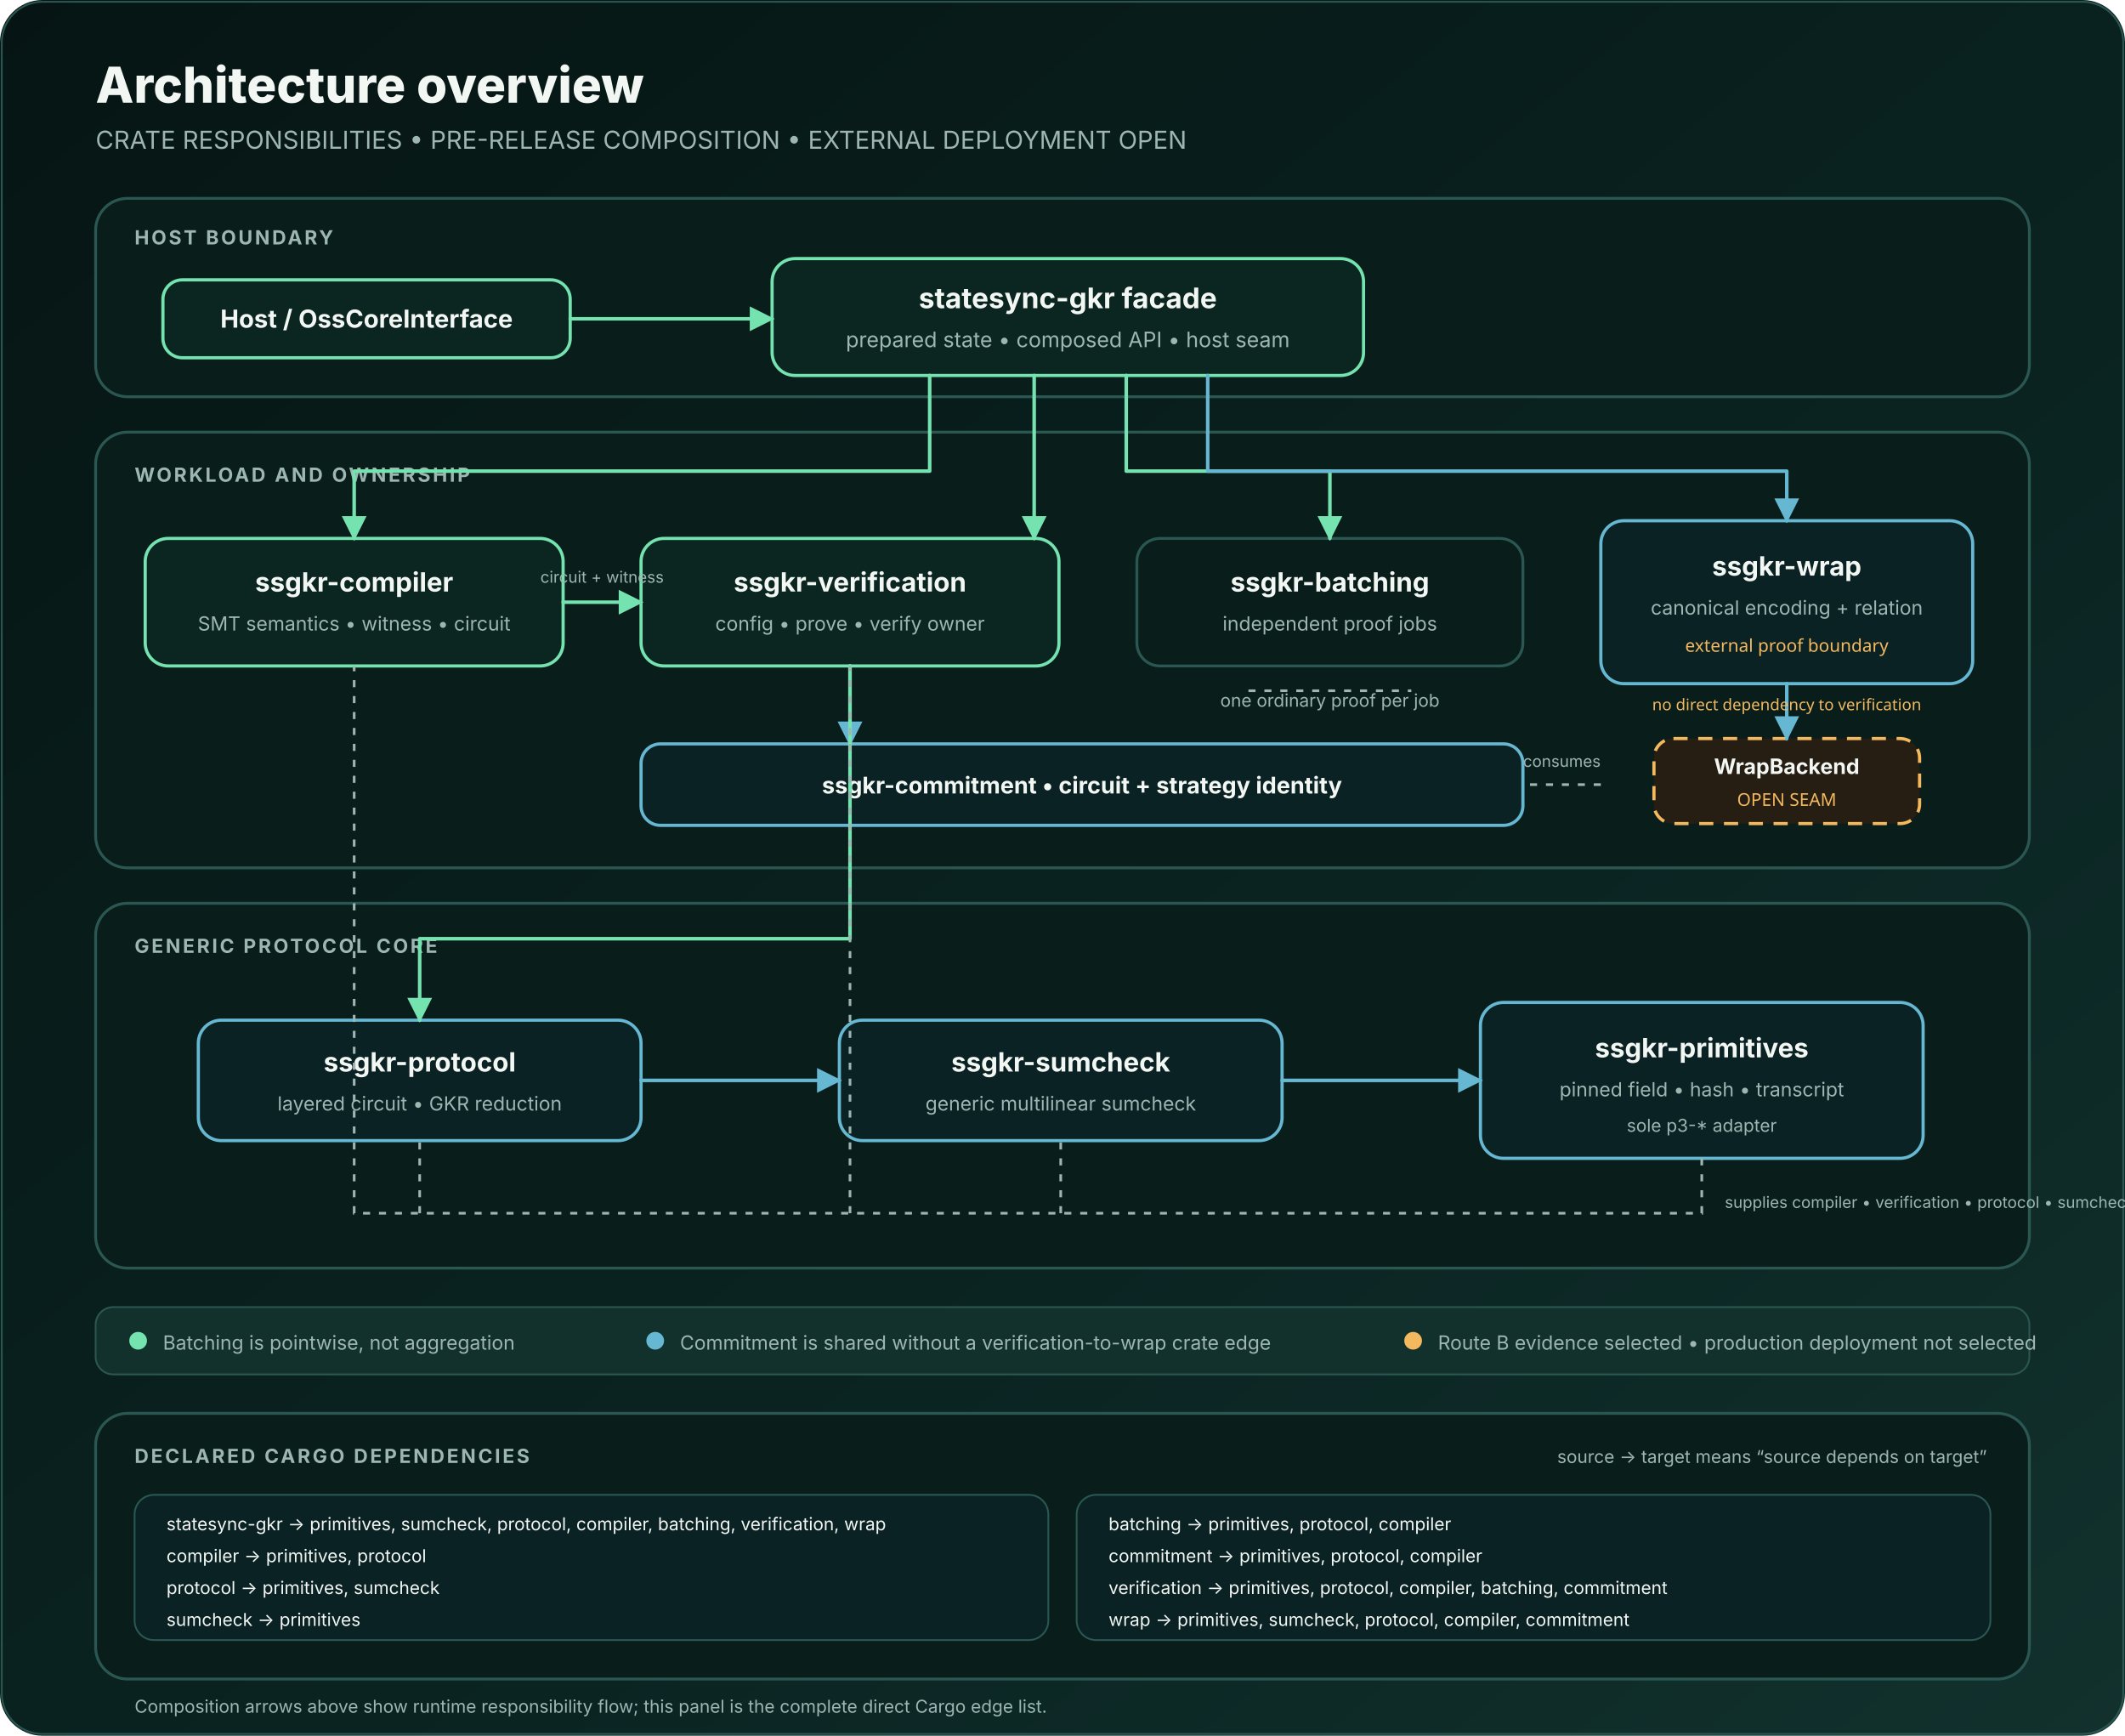
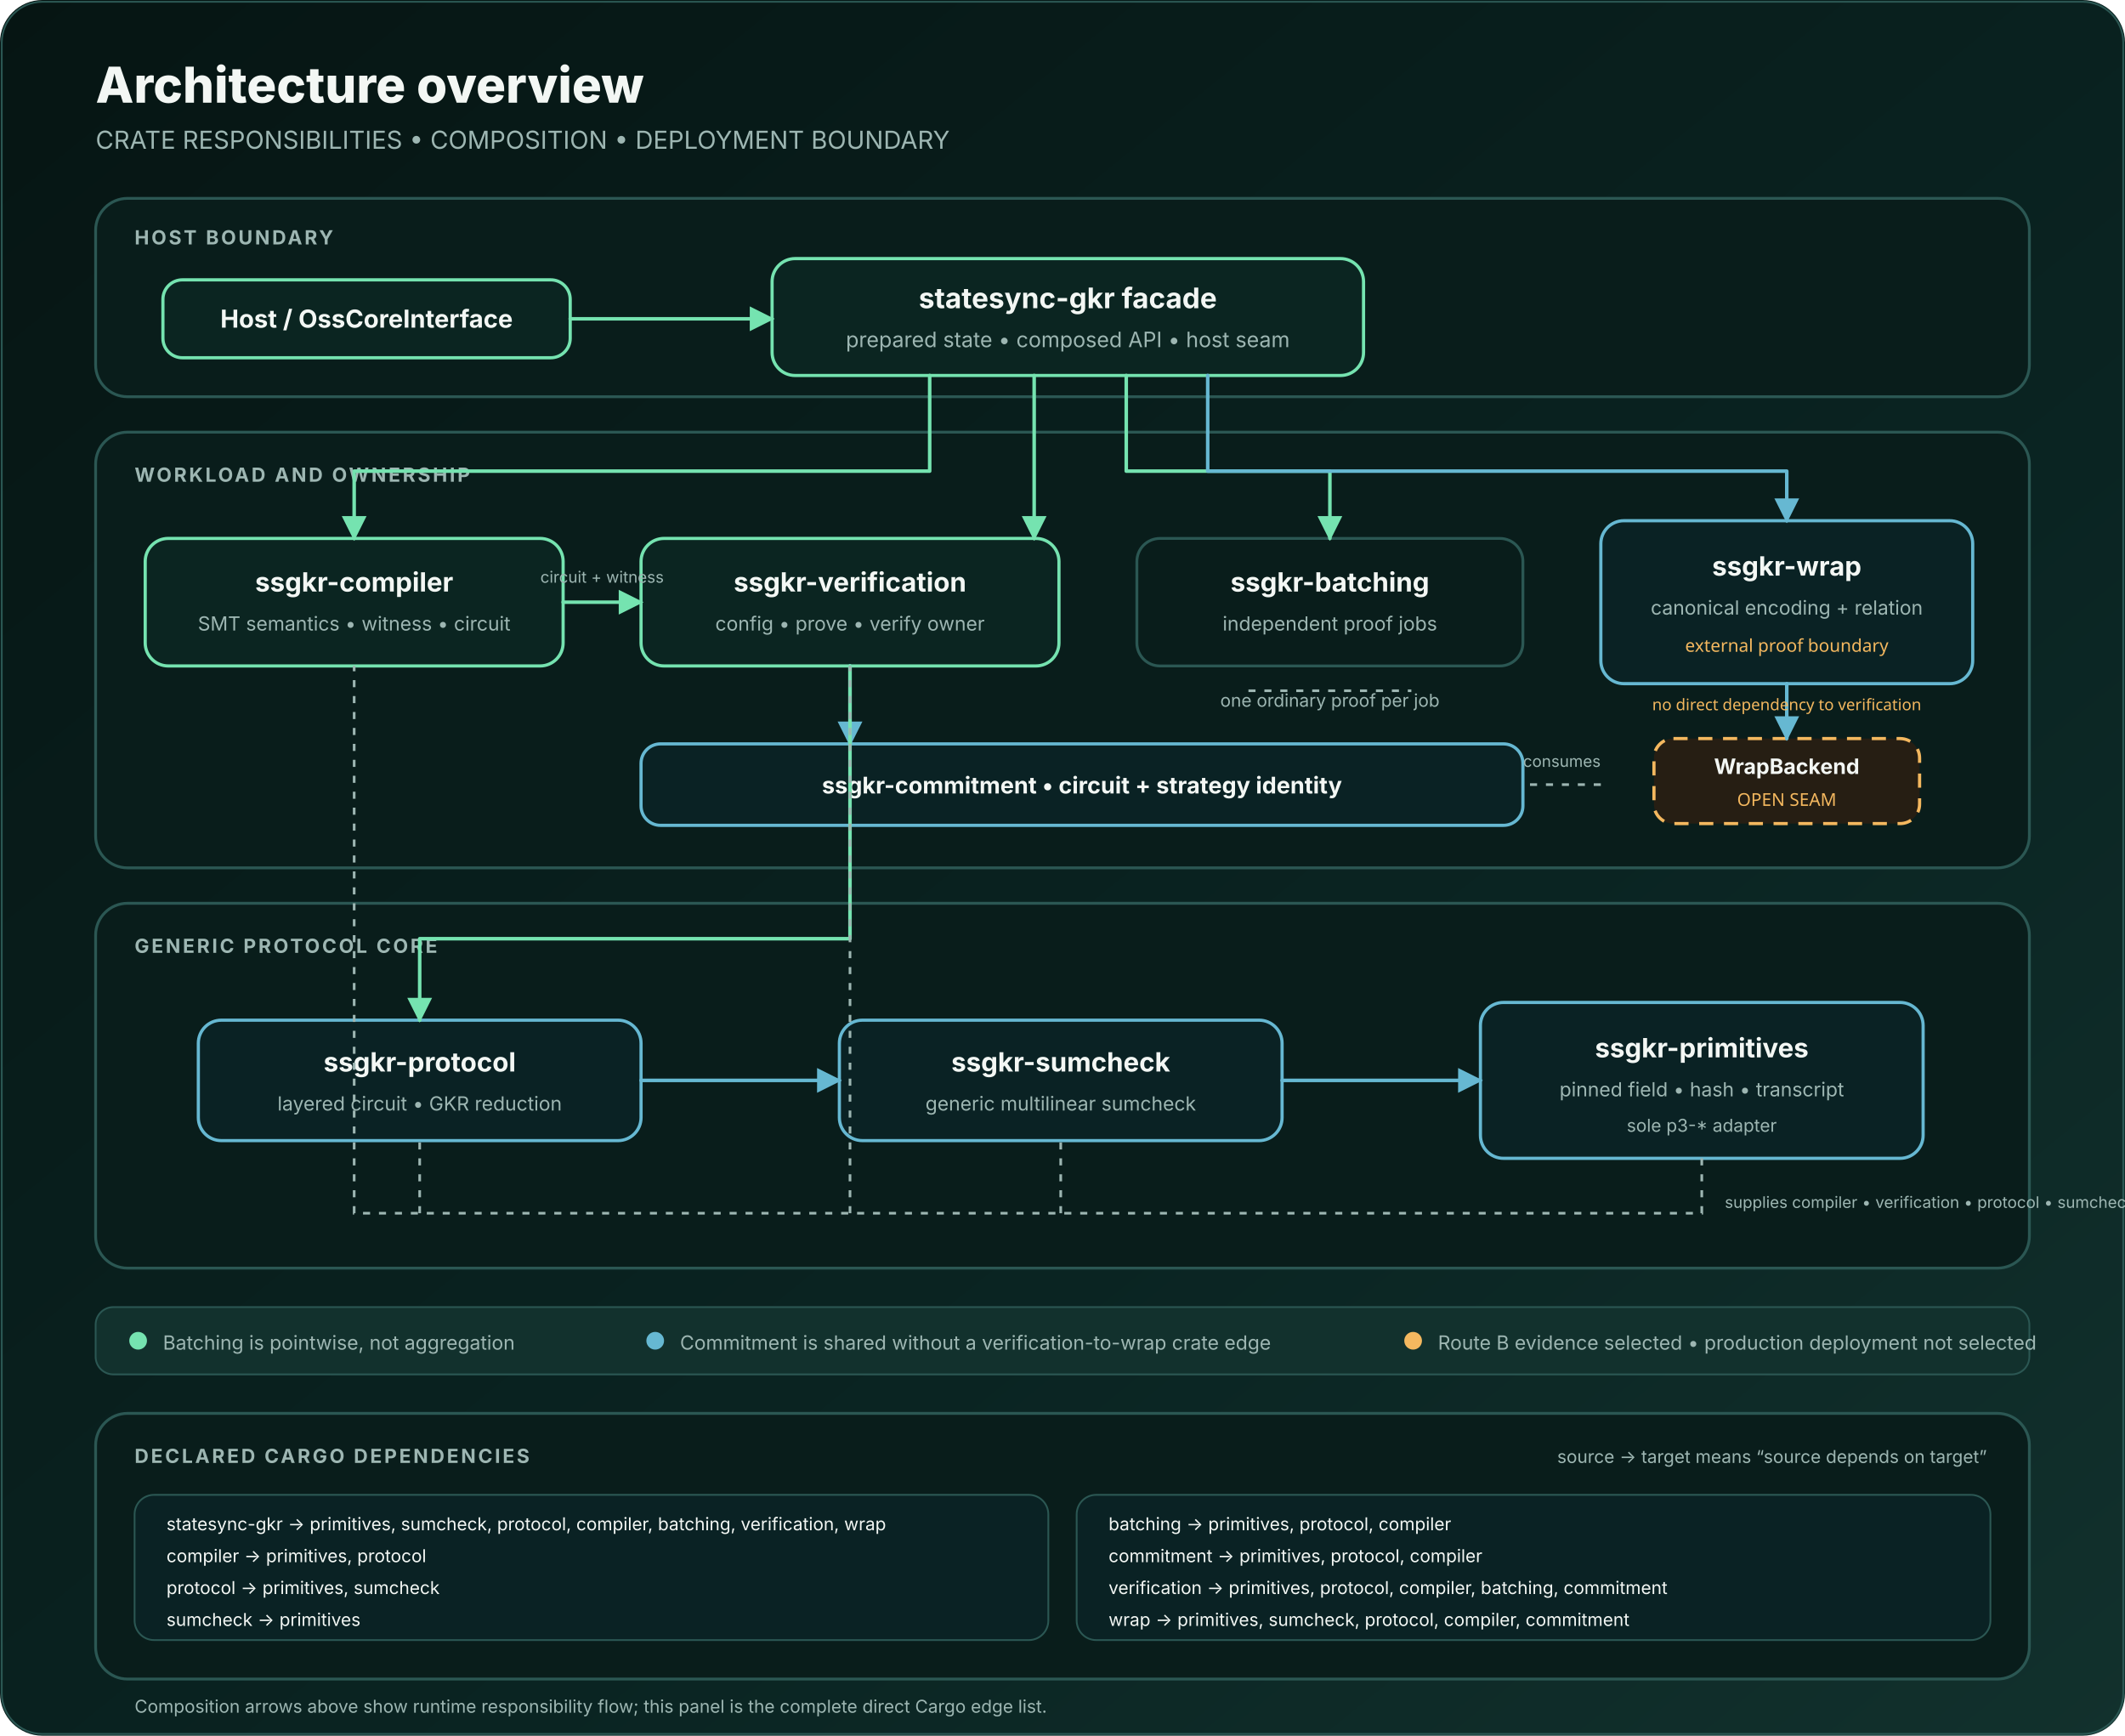
<svg xmlns="http://www.w3.org/2000/svg" width="1200" height="980" viewBox="0 0 1200 980" role="img" aria-labelledby="architecture-title architecture-desc" preserveAspectRatio="xMidYMid meet">
  <defs>
    <linearGradient id="architecture-bg" x1="0" y1="0" x2="1" y2="1">
      <stop offset="0" stop-color="#061513" />
      <stop offset=".62" stop-color="#0A2422" />
      <stop offset="1" stop-color="#12312D" />
    </linearGradient>
    <marker id="state-arrow" viewBox="0 0 10 10" refX="9" refY="5" markerWidth="7" markerHeight="7" orient="auto">
      <path d="M0 0L10 5L0 10Z" fill="#75E3B0" />
    </marker>
    <marker id="receipt-arrow" viewBox="0 0 10 10" refX="9" refY="5" markerWidth="7" markerHeight="7" orient="auto">
      <path d="M0 0L10 5L0 10Z" fill="#66B8D2" />
    </marker>
    <style>
      .text{font-family:ui-sans-serif,system-ui,-apple-system,Segoe UI,sans-serif;fill:#F3F7F4}
      .muted{font-family:ui-sans-serif,system-ui,-apple-system,Segoe UI,sans-serif;fill:#9DB6B2}
      .node{fill:#091D1B;stroke:#2B5753;stroke-width:1.6}
      .state{fill:#0B2521;stroke:#75E3B0;stroke-width:1.8}
      .receipt{fill:#0A2224;stroke:#66B8D2;stroke-width:1.8}
      .open{fill:#261E13;stroke:#F4B85F;stroke-width:1.8;stroke-dasharray:8 6}
      .flow{fill:none;stroke:#75E3B0;stroke-width:2;stroke-linecap:round;stroke-linejoin:round}
      .rflow{fill:none;stroke:#66B8D2;stroke-width:2;stroke-linecap:round;stroke-linejoin:round}
      .supply{fill:none;stroke:#9DB6B2;stroke-width:1.5;stroke-dasharray:4 5}
    </style>
  </defs>
  <rect width="1200" height="980" rx="24" fill="url(#architecture-bg)" />
  <rect x="1" y="1" width="1198" height="978" rx="23" fill="none" stroke="#2B5753" />
  <text x="54" y="58" class="text" font-size="28" font-weight="760">Architecture overview</text>
-   <text x="54" y="84" class="muted" font-size="14">CRATE RESPONSIBILITIES • PRE-RELEASE COMPOSITION • EXTERNAL DEPLOYMENT OPEN</text>
+   <text x="54" y="84" class="muted" font-size="14">CRATE RESPONSIBILITIES • COMPOSITION • DEPLOYMENT BOUNDARY</text>
  <rect x="54" y="112" width="1092" height="112" rx="18" class="node" />
  <text x="76" y="138" class="muted" font-size="11" font-weight="700" letter-spacing="1.3">HOST BOUNDARY</text>
  <rect x="92" y="158" width="230" height="44" rx="11" class="state" />
  <text x="207" y="185" class="text" font-size="14" font-weight="700" text-anchor="middle">Host / OssCoreInterface</text>
  <rect x="436" y="146" width="334" height="66" rx="13" class="state" />
  <text x="603" y="174" class="text" font-size="16" font-weight="750" text-anchor="middle">statesync-gkr facade</text>
  <text x="603" y="196" class="muted" font-size="12" text-anchor="middle">prepared state • composed API • host seam</text>
  <path d="M322 180H436" class="flow" marker-end="url(#state-arrow)" />
  <rect x="54" y="244" width="1092" height="246" rx="18" class="node" />
  <text x="76" y="272" class="muted" font-size="11" font-weight="700" letter-spacing="1.3">WORKLOAD AND OWNERSHIP</text>
  <rect x="82" y="304" width="236" height="72" rx="13" class="state" />
  <text x="200" y="334" class="text" font-size="15" font-weight="720" text-anchor="middle">ssgkr-compiler</text>
  <text x="200" y="356" class="muted" font-size="11" text-anchor="middle">SMT semantics • witness • circuit</text>
  <rect x="362" y="304" width="236" height="72" rx="13" class="state" />
  <text x="480" y="334" class="text" font-size="15" font-weight="720" text-anchor="middle">ssgkr-verification</text>
  <text x="480" y="356" class="muted" font-size="11" text-anchor="middle">config • prove • verify owner</text>
  <rect x="642" y="304" width="218" height="72" rx="13" class="node" />
  <text x="751" y="334" class="text" font-size="15" font-weight="720" text-anchor="middle">ssgkr-batching</text>
  <text x="751" y="356" class="muted" font-size="11" text-anchor="middle">independent proof jobs</text>
  <rect x="904" y="294" width="210" height="92" rx="13" class="receipt" />
  <text x="1009" y="325" class="text" font-size="15" font-weight="720" text-anchor="middle">ssgkr-wrap</text>
  <text x="1009" y="347" class="muted" font-size="11" text-anchor="middle">canonical encoding + relation</text>
  <text x="1009" y="368" fill="#F4B85F" font-family="ui-sans-serif,system-ui,sans-serif" font-size="10" text-anchor="middle">external proof boundary</text>
  <rect x="362" y="420" width="498" height="46" rx="11" class="receipt" />
  <text x="611" y="448" class="text" font-size="13" font-weight="700" text-anchor="middle">ssgkr-commitment • circuit + strategy identity</text>
  <rect x="934" y="417" width="150" height="48" rx="11" class="open" />
  <text x="1009" y="437" class="text" font-size="12" font-weight="700" text-anchor="middle">WrapBackend</text>
  <text x="1009" y="455" fill="#F4B85F" font-family="ui-sans-serif,system-ui,sans-serif" font-size="10" text-anchor="middle">OPEN SEAM</text>
  <path d="M525 212V266H200V304" class="flow" marker-end="url(#state-arrow)" />
  <path d="M584 212V304" class="flow" marker-end="url(#state-arrow)" />
  <path d="M636 212V266H751V304" class="flow" marker-end="url(#state-arrow)" />
  <path d="M682 212V266H1009V294" class="rflow" marker-end="url(#receipt-arrow)" />
  <path d="M318 340H362" class="flow" marker-end="url(#state-arrow)" />
  <text x="340" y="329" class="muted" font-size="9" text-anchor="middle">circuit + witness</text>
  <path d="M480 376V420" class="rflow" marker-end="url(#receipt-arrow)" />
  <path d="M1009 386V417" class="rflow" marker-end="url(#receipt-arrow)" />
  <path d="M904 443H860" class="supply" />
  <text x="882" y="433" class="muted" font-size="9" text-anchor="middle">consumes</text>
  <text x="751" y="399" class="muted" font-size="10" text-anchor="middle">one ordinary proof per job</text>
  <path d="M705 390H797" class="supply" />
  <text x="1009" y="401" fill="#F4B85F" font-family="ui-sans-serif,system-ui,sans-serif" font-size="9" text-anchor="middle">no direct dependency to verification</text>
  <rect x="54" y="510" width="1092" height="206" rx="18" class="node" />
  <text x="76" y="538" class="muted" font-size="11" font-weight="700" letter-spacing="1.3">GENERIC PROTOCOL CORE</text>
  <rect x="112" y="576" width="250" height="68" rx="13" class="receipt" />
  <text x="237" y="605" class="text" font-size="15" font-weight="720" text-anchor="middle">ssgkr-protocol</text>
  <text x="237" y="627" class="muted" font-size="11" text-anchor="middle">layered circuit • GKR reduction</text>
  <rect x="474" y="576" width="250" height="68" rx="13" class="receipt" />
  <text x="599" y="605" class="text" font-size="15" font-weight="720" text-anchor="middle">ssgkr-sumcheck</text>
  <text x="599" y="627" class="muted" font-size="11" text-anchor="middle">generic multilinear sumcheck</text>
  <rect x="836" y="566" width="250" height="88" rx="13" class="receipt" />
  <text x="961" y="597" class="text" font-size="15" font-weight="720" text-anchor="middle">ssgkr-primitives</text>
  <text x="961" y="619" class="muted" font-size="11" text-anchor="middle">pinned field • hash • transcript</text>
  <text x="961" y="639" class="muted" font-size="10" text-anchor="middle">sole p3-* adapter</text>
  <path d="M480 376V530H237V576" class="flow" marker-end="url(#state-arrow)" />
  <path d="M362 610H474" class="rflow" marker-end="url(#receipt-arrow)" />
  <path d="M724 610H836" class="rflow" marker-end="url(#receipt-arrow)" />
  <path d="M961 654V685H200V376" class="supply" />
  <path d="M480 685V376M599 685V644M237 685V644" class="supply" />
  <text x="974" y="682" class="muted" font-size="9">supplies compiler • verification • protocol • sumcheck</text>
  <rect x="54" y="738" width="1092" height="38" rx="10" fill="#12312D" stroke="#2B5753" />
  <circle cx="78" cy="757" r="5" fill="#75E3B0" />
  <text x="92" y="762" class="muted" font-size="11">Batching is pointwise, not aggregation</text>
  <circle cx="370" cy="757" r="5" fill="#66B8D2" />
  <text x="384" y="762" class="muted" font-size="11">Commitment is shared without a verification-to-wrap crate edge</text>
  <circle cx="798" cy="757" r="5" fill="#F4B85F" />
  <text x="812" y="762" class="muted" font-size="11">Route B evidence selected • production deployment not selected</text>
  <rect x="54" y="798" width="1092" height="150" rx="18" class="node" />
  <text x="76" y="826" class="muted" font-size="11" font-weight="700" letter-spacing="1.3">DECLARED CARGO DEPENDENCIES</text>
  <text x="1122" y="826" class="muted" font-size="10" text-anchor="end">source → target means “source depends on target”</text>
  <rect x="76" y="844" width="516" height="82" rx="11" fill="#0A2224" stroke="#2B5753" />
  <text x="94" y="864" class="text" font-size="10">statesync-gkr → primitives, sumcheck, protocol, compiler, batching, verification, wrap</text>
  <text x="94" y="882" class="text" font-size="10">compiler → primitives, protocol</text>
  <text x="94" y="900" class="text" font-size="10">protocol → primitives, sumcheck</text>
  <text x="94" y="918" class="text" font-size="10">sumcheck → primitives</text>
  <rect x="608" y="844" width="516" height="82" rx="11" fill="#0A2224" stroke="#2B5753" />
  <text x="626" y="864" class="text" font-size="10">batching → primitives, protocol, compiler</text>
  <text x="626" y="882" class="text" font-size="10">commitment → primitives, protocol, compiler</text>
  <text x="626" y="900" class="text" font-size="10">verification → primitives, protocol, compiler, batching, commitment</text>
  <text x="626" y="918" class="text" font-size="10">wrap → primitives, sumcheck, protocol, compiler, commitment</text>
  <text x="76" y="967" class="muted" font-size="10">
    Composition arrows above show runtime responsibility flow; this panel is the complete direct Cargo edge list.
  </text>
</svg>
